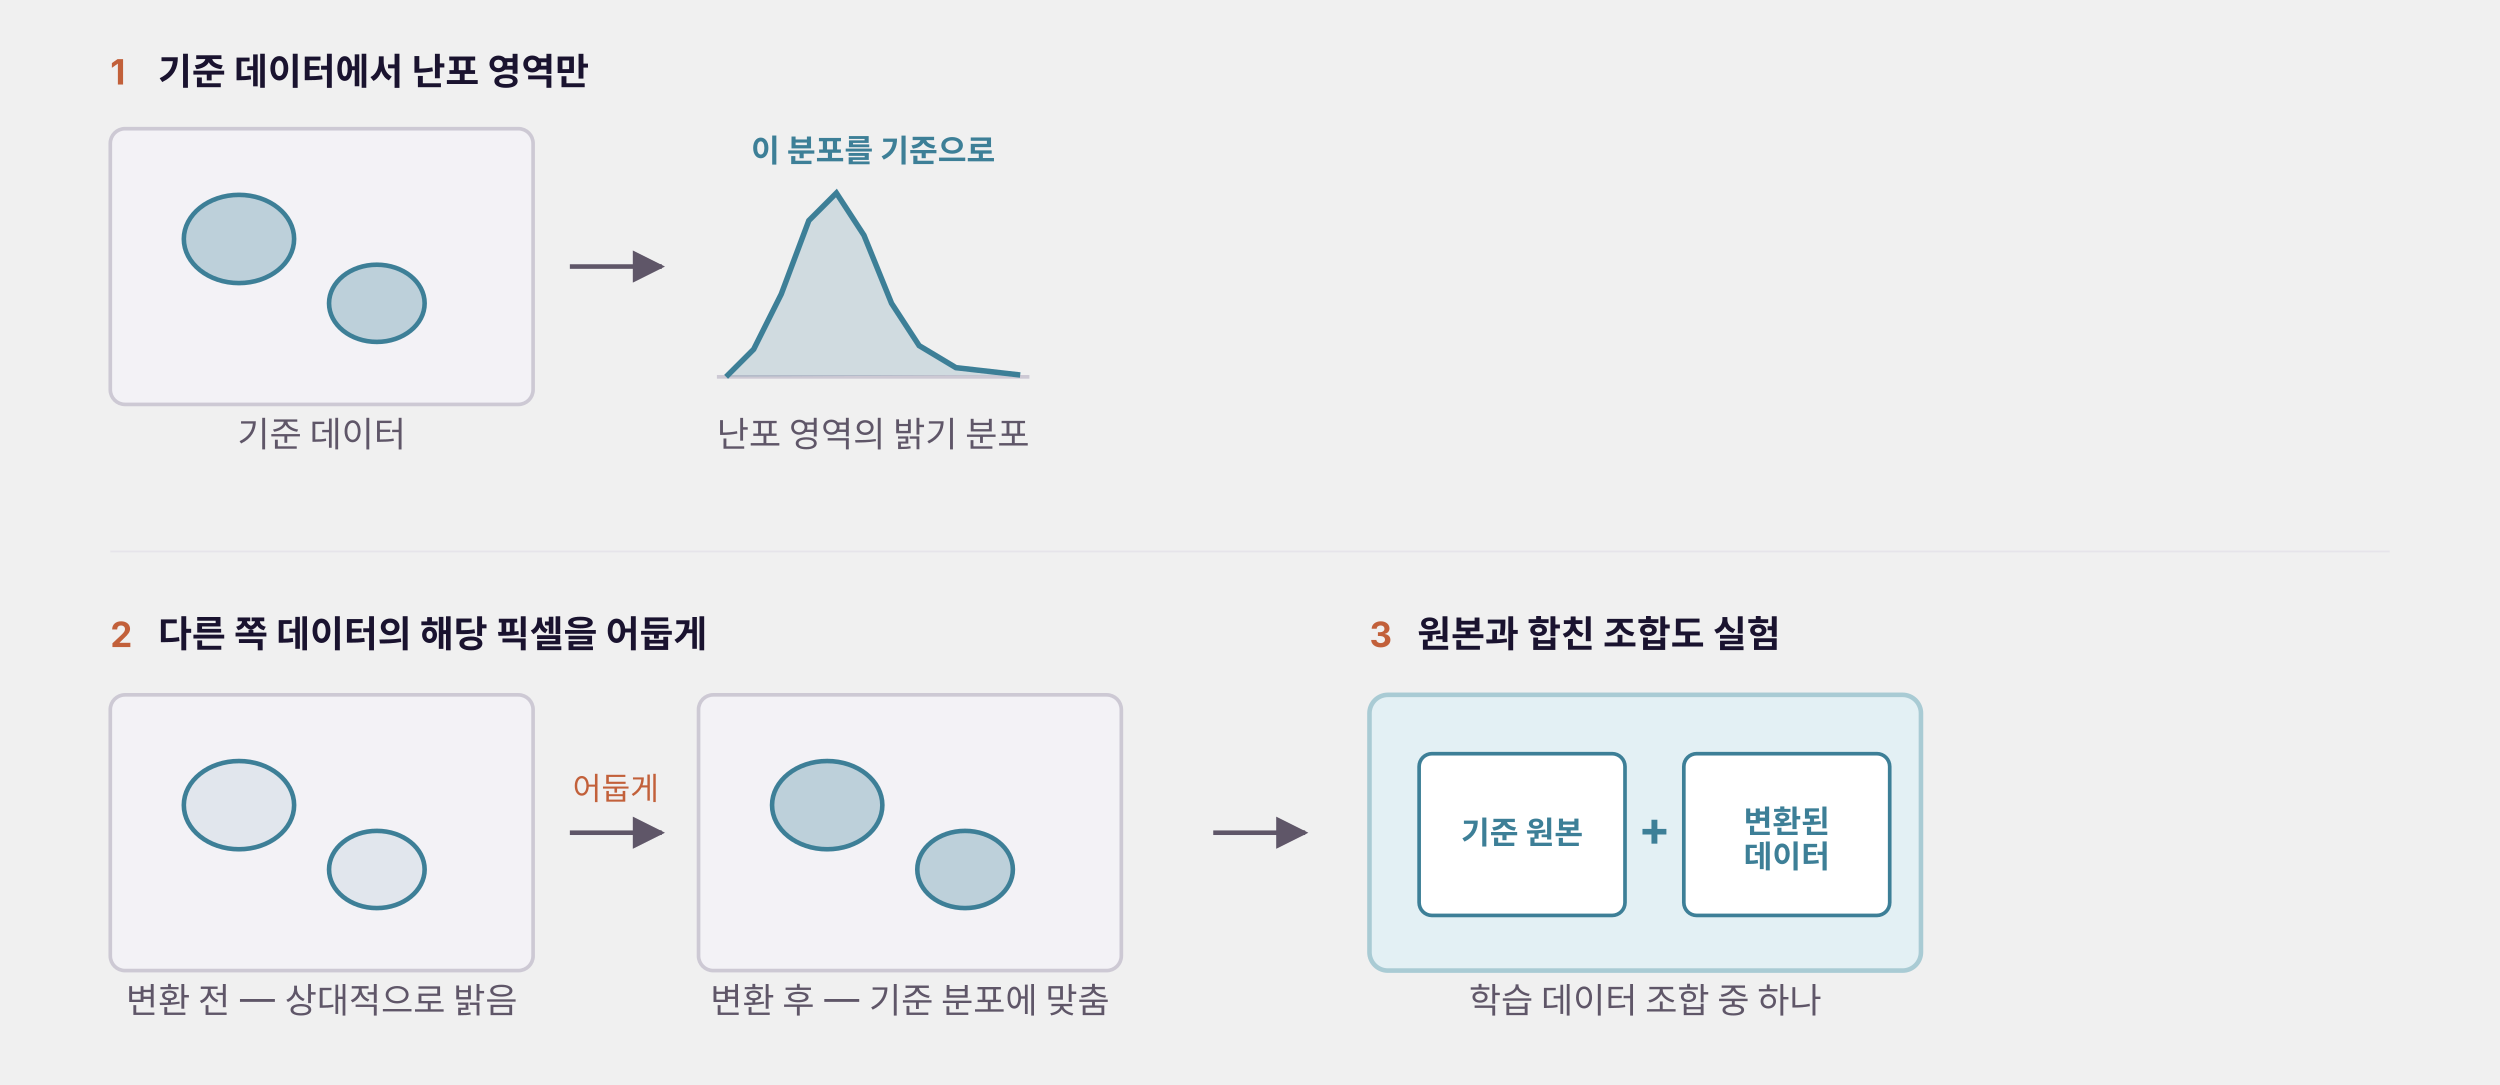
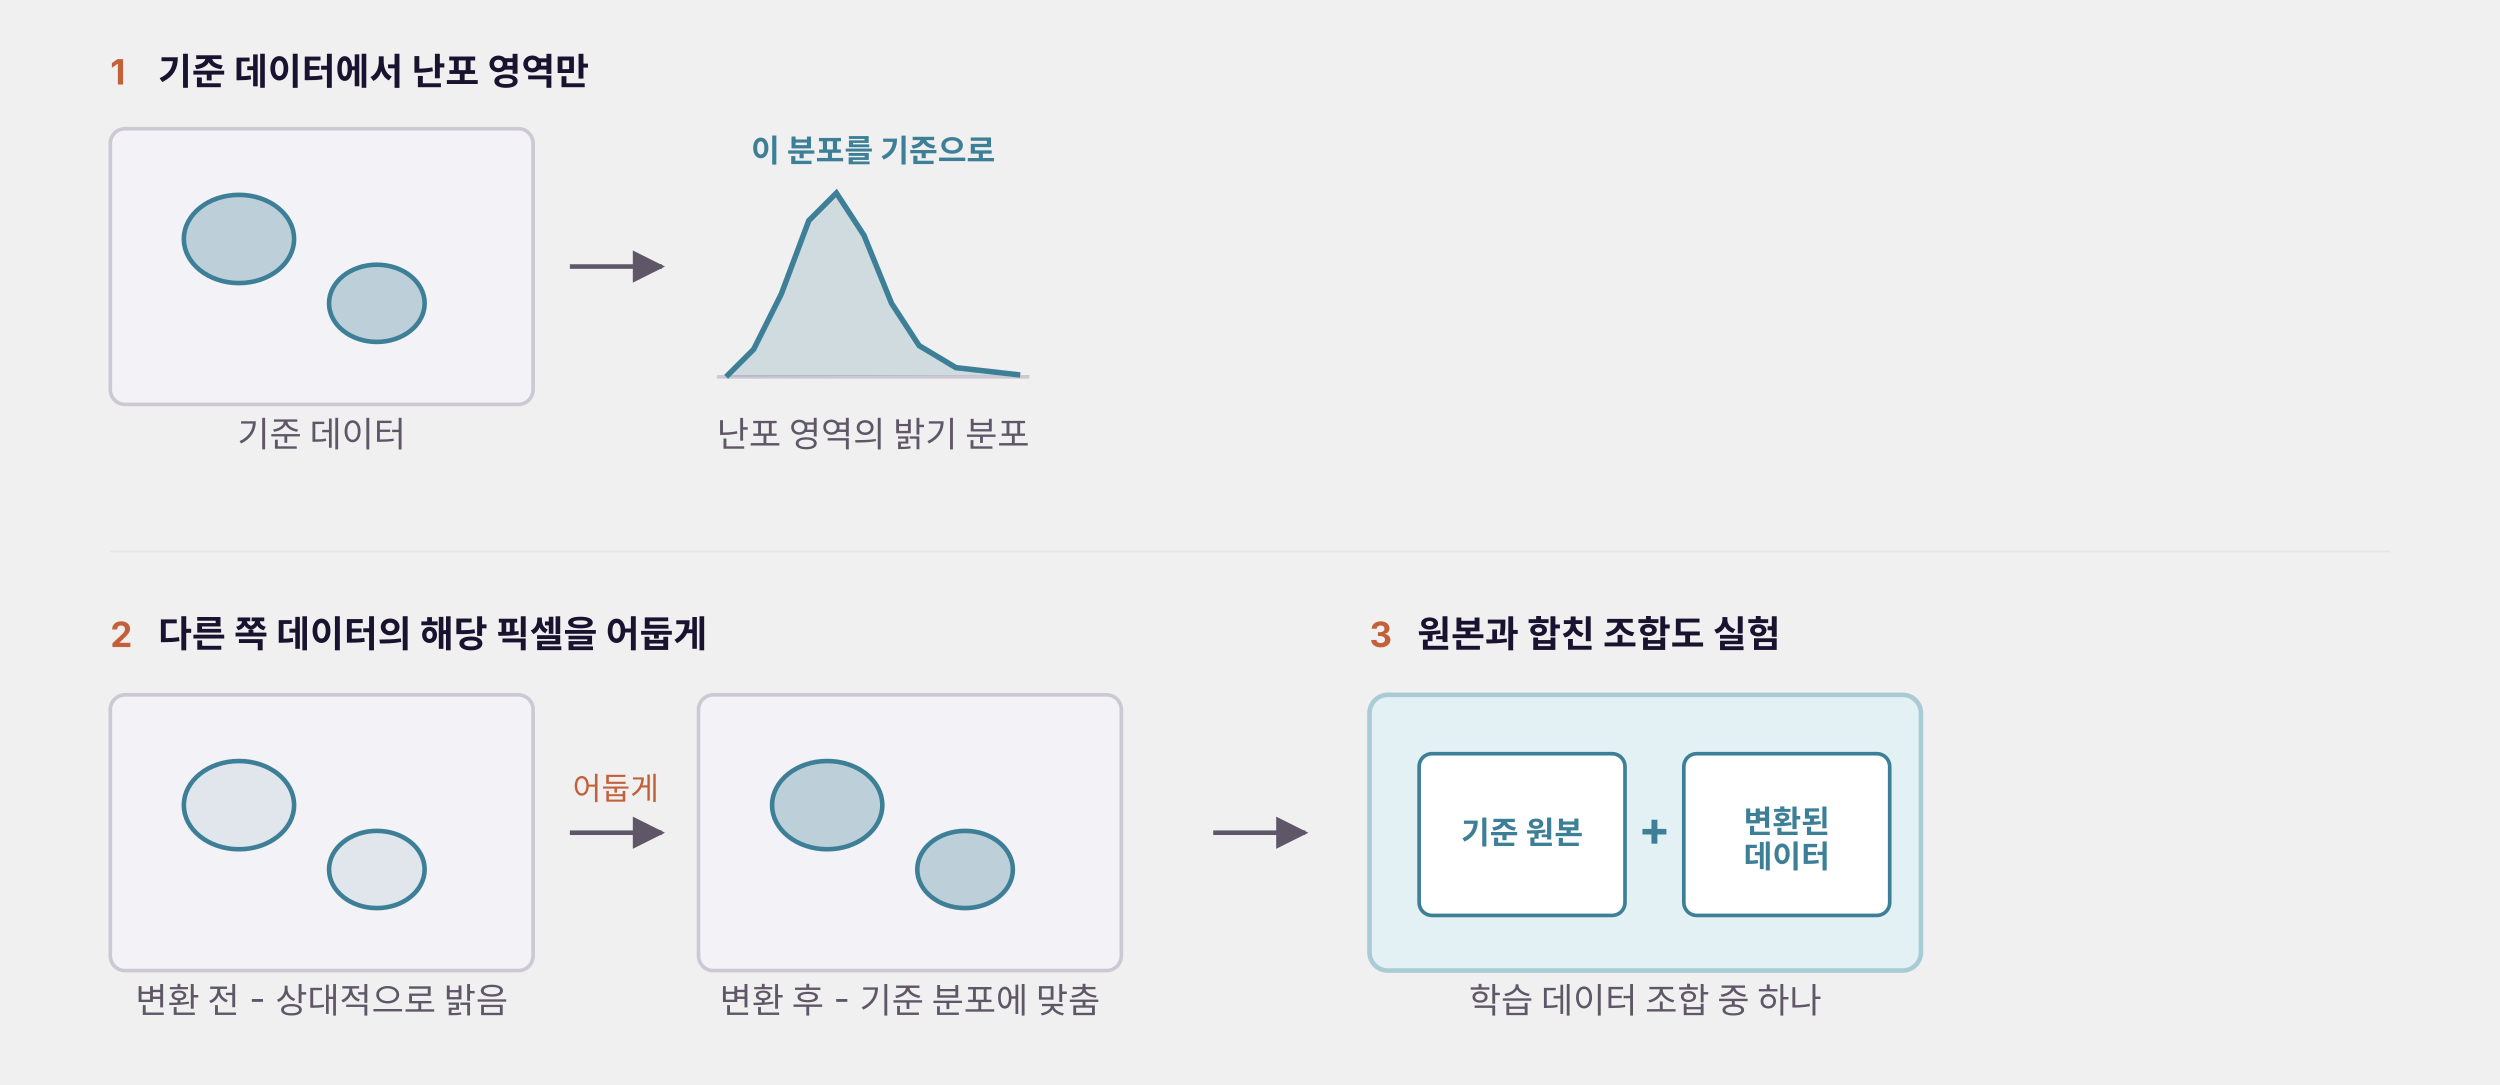
<svg xmlns="http://www.w3.org/2000/svg" viewBox="0 0 1360 590" font-family="-apple-system, BlinkMacSystemFont, 'Segoe UI', 'Noto Sans KR', sans-serif">
  <defs>
    <marker id="arh" viewBox="0 0 10 10" refX="9" refY="5" markerWidth="7" markerHeight="7" orient="auto">
      <path d="M0,0 L10,5 L0,10 z" fill="#5f5668" />
    </marker>
  </defs>
  <text x="60" y="46" font-size="19" font-weight="700" fill="#c2603a">1</text>
  <text x="86" y="46" font-size="20" font-weight="700" fill="#1a132f">기준 데이터에서 난포 영역만</text>
  <rect x="60" y="70" width="230" height="150" rx="8" fill="#f3f2f6" stroke="#cdc9d4" stroke-width="2" />
  <ellipse cx="130" cy="130" rx="30" ry="24" fill="#3d7f97" fill-opacity="0.30" stroke="#3d7f97" stroke-width="2.5" />
  <ellipse cx="205" cy="165" rx="26" ry="21" fill="#3d7f97" fill-opacity="0.30" stroke="#3d7f97" stroke-width="2.5" />
  <text x="175" y="243" text-anchor="middle" font-size="19" fill="#5f5668">기준 데이터</text>
  <line x1="310" y1="145" x2="360" y2="145" stroke="#5f5668" stroke-width="2.5" marker-end="url(#arh)" />
  <g>
    <line x1="390" y1="205" x2="560" y2="205" stroke="#cdc9d4" stroke-width="2" />
    <path d="M 395 205 L 410 190 L 425 160 L 440 120 L 455 105 L 470 128 L 485 165 L 500 188 L 520 200 L 555 204" fill="#3d7f97" fill-opacity="0.18" stroke="#3d7f97" stroke-width="3" />
    <text x="475" y="243" text-anchor="middle" font-size="19" fill="#5f5668">난포 영역의 밝기 분포</text>
    <text x="475" y="88" text-anchor="middle" font-size="17" fill="#3d7f97" font-weight="700">이 분포를 기준으로</text>
  </g>
  <line x1="60" y1="300" x2="1300" y2="300" stroke="#e6e4ea" stroke-width="1" />
  <text x="60" y="352" font-size="19" font-weight="700" fill="#c2603a">2</text>
  <text x="86" y="352" font-size="20" font-weight="700" fill="#1a132f">다른 쪽 데이터의 해당 픽셀을 어둡게</text>
  <rect x="60" y="378" width="230" height="150" rx="8" fill="#f3f2f6" stroke="#cdc9d4" stroke-width="2" />
  <ellipse cx="130" cy="438" rx="30" ry="24" fill="#3d7f97" fill-opacity="0.10" stroke="#3d7f97" stroke-width="2.5" />
  <ellipse cx="205" cy="473" rx="26" ry="21" fill="#3d7f97" fill-opacity="0.10" stroke="#3d7f97" stroke-width="2.5" />
-   <text x="175" y="551" text-anchor="middle" font-size="19" fill="#5f5668">변환 전 — 상대적으로 밝음</text>
+   <text x="175" y="551" text-anchor="middle" font-size="19" fill="#5f5668">변환 전 - 상대적으로 밝음</text>
  <line x1="310" y1="453" x2="360" y2="453" stroke="#5f5668" stroke-width="2.5" marker-end="url(#arh)" />
  <text x="335" y="435" text-anchor="middle" font-size="17" fill="#c2603a">어둡게</text>
  <rect x="380" y="378" width="230" height="150" rx="8" fill="#f3f2f6" stroke="#cdc9d4" stroke-width="2" />
  <ellipse cx="450" cy="438" rx="30" ry="24" fill="#3d7f97" fill-opacity="0.30" stroke="#3d7f97" stroke-width="2.5" />
  <ellipse cx="525" cy="473" rx="26" ry="21" fill="#3d7f97" fill-opacity="0.30" stroke="#3d7f97" stroke-width="2.5" />
-   <text x="495" y="551" text-anchor="middle" font-size="19" fill="#5f5668">변환 후 — 기준 분포에 맞춤</text>
+   <text x="495" y="551" text-anchor="middle" font-size="19" fill="#5f5668">변환 후 - 기준 분포에 맞춤</text>
  <line x1="660" y1="453" x2="710" y2="453" stroke="#5f5668" stroke-width="2.5" marker-end="url(#arh)" />
  <text x="745" y="352" font-size="19" font-weight="700" fill="#c2603a">3</text>
  <text x="771" y="352" font-size="20" font-weight="700" fill="#1a132f">원본과 합친 조합도 실험</text>
  <rect x="745" y="378" width="300" height="150" rx="10" fill="#e3f0f4" stroke="#a9cbd4" stroke-width="2.5" />
  <rect x="772" y="410" width="112" height="88" rx="7" fill="#fff" stroke="#3d7f97" stroke-width="2" />
  <text x="828" y="459" text-anchor="middle" font-size="17" fill="#3d7f97" font-weight="700">기준 원본</text>
  <text x="900" y="460" text-anchor="middle" font-size="26" fill="#3d7f97" font-weight="700">+</text>
  <rect x="916" y="410" width="112" height="88" rx="7" fill="#fff" stroke="#3d7f97" stroke-width="2" />
  <text x="972" y="453" text-anchor="middle" font-size="17" fill="#3d7f97" font-weight="700">변환된</text>
  <text x="972" y="472" text-anchor="middle" font-size="17" fill="#3d7f97" font-weight="700">데이터</text>
  <text x="895" y="551" text-anchor="middle" font-size="19" fill="#5f5668">학습 데이터 조합 중 하나</text>
</svg>
